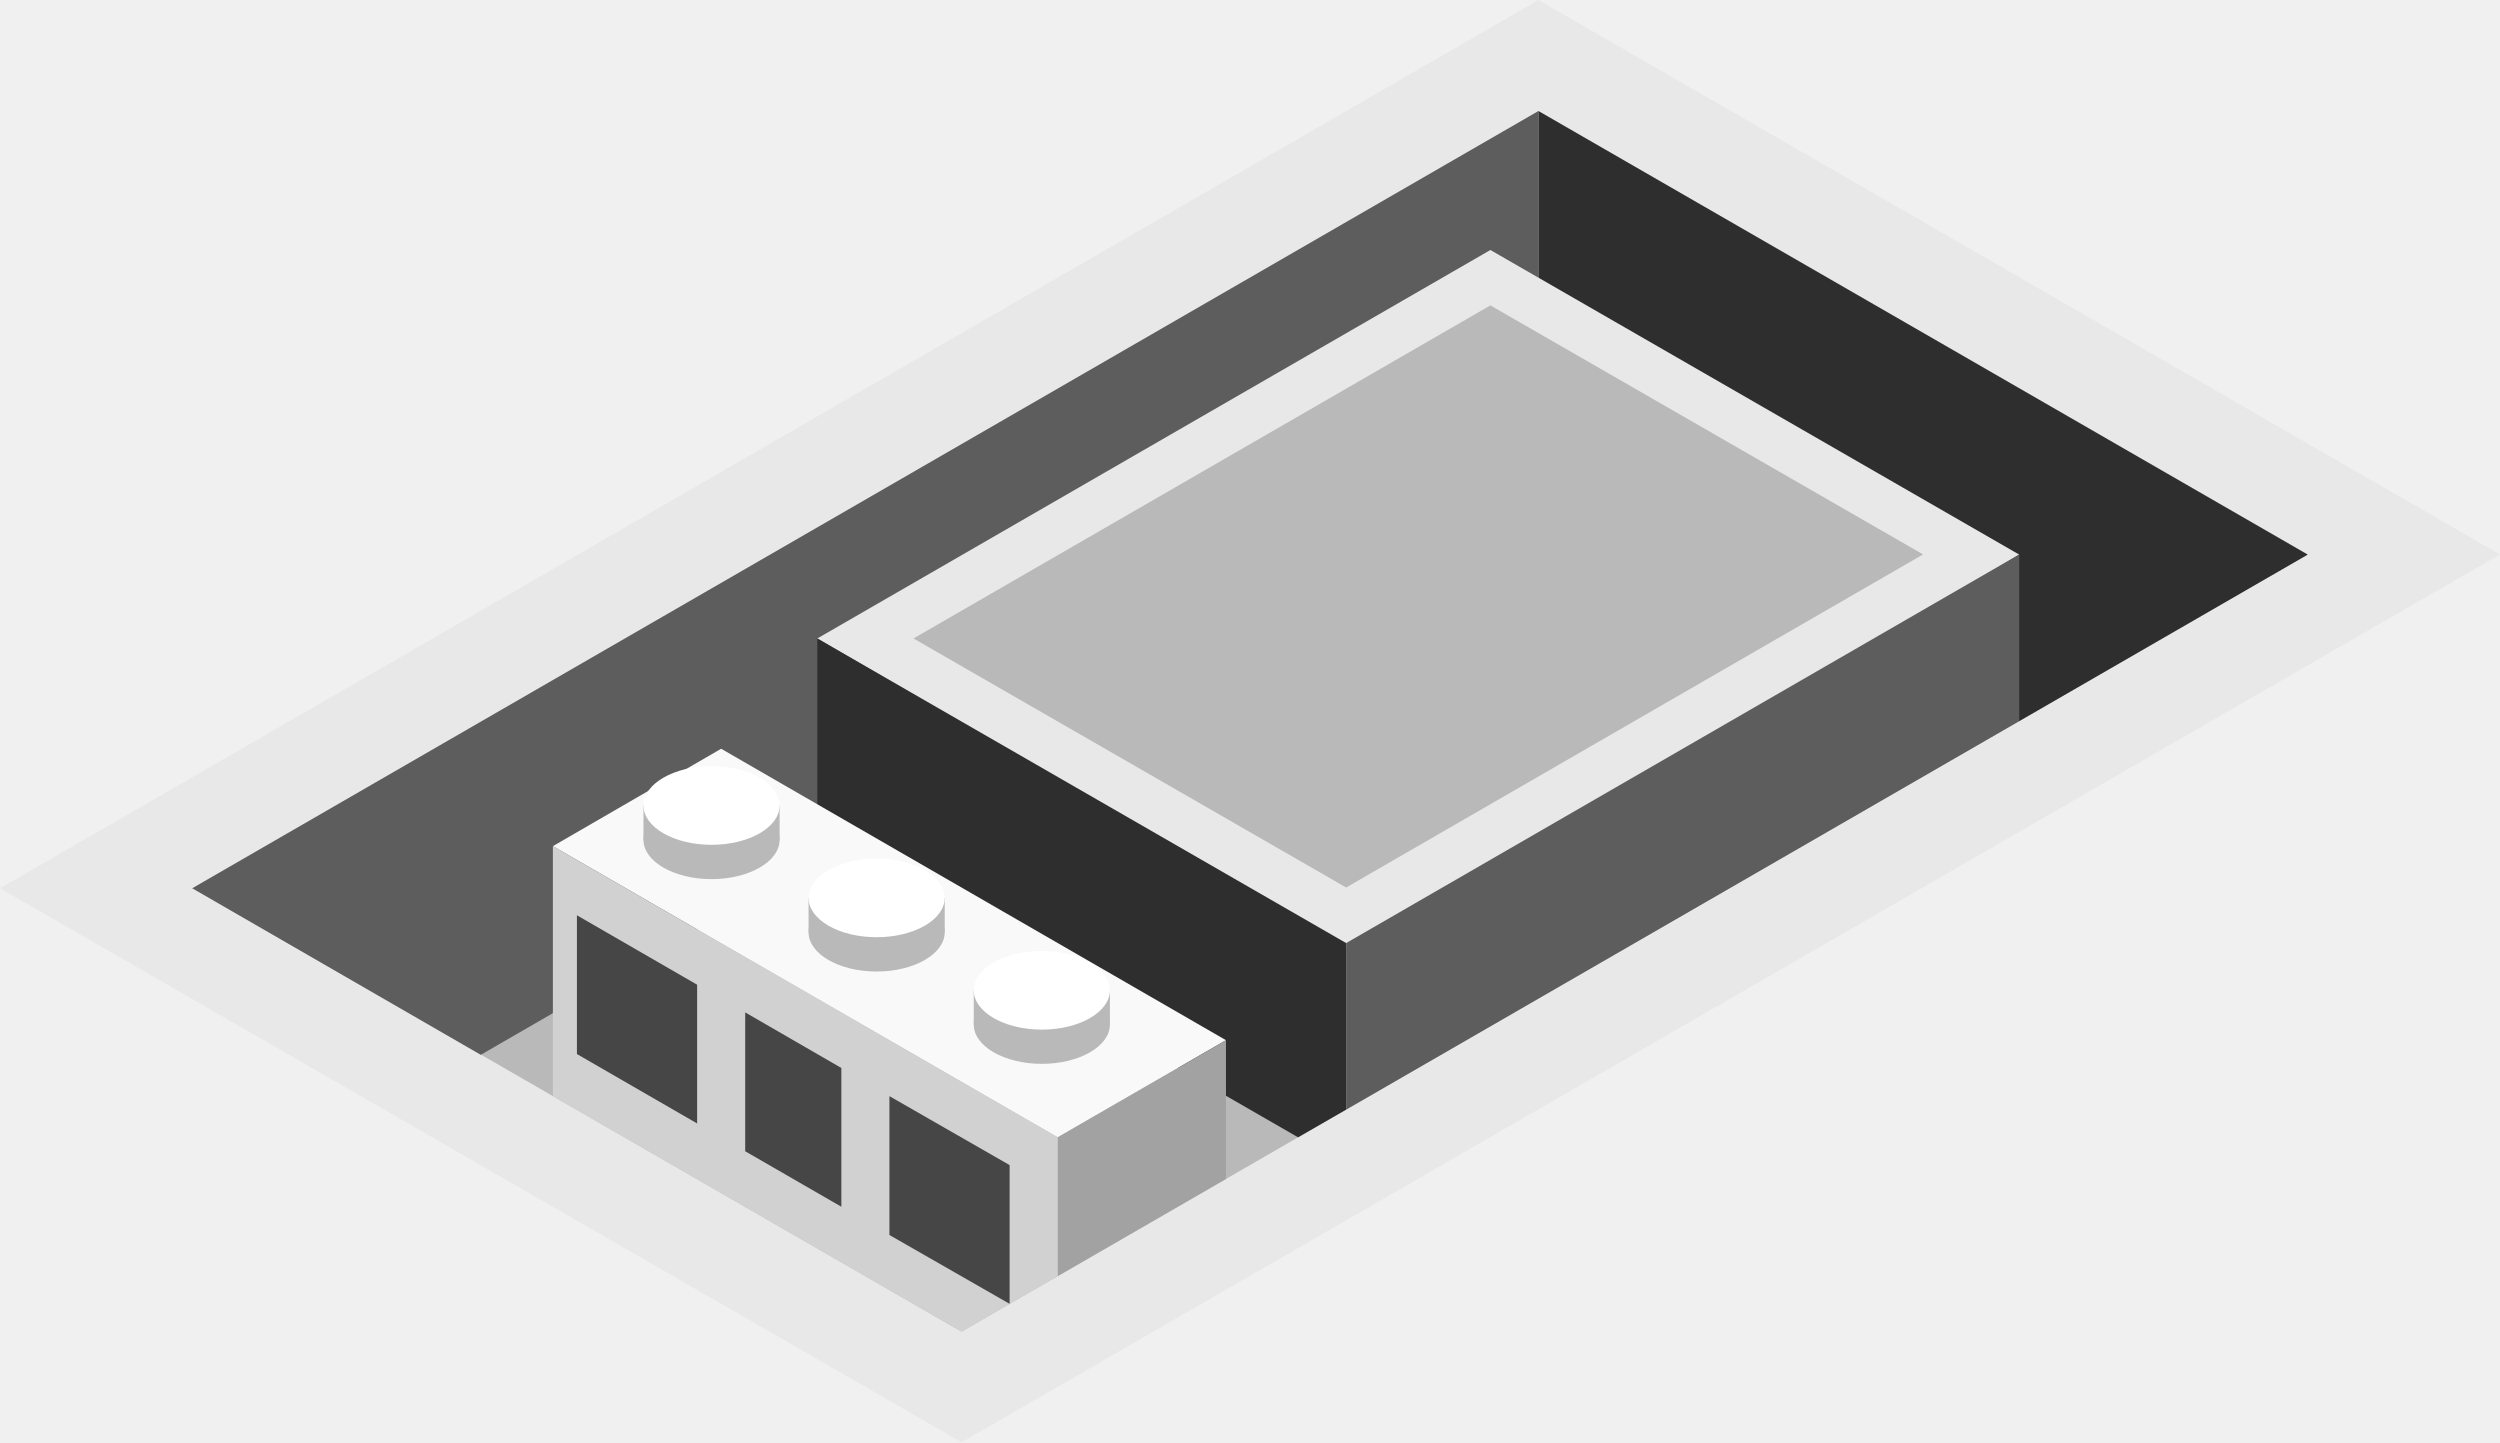
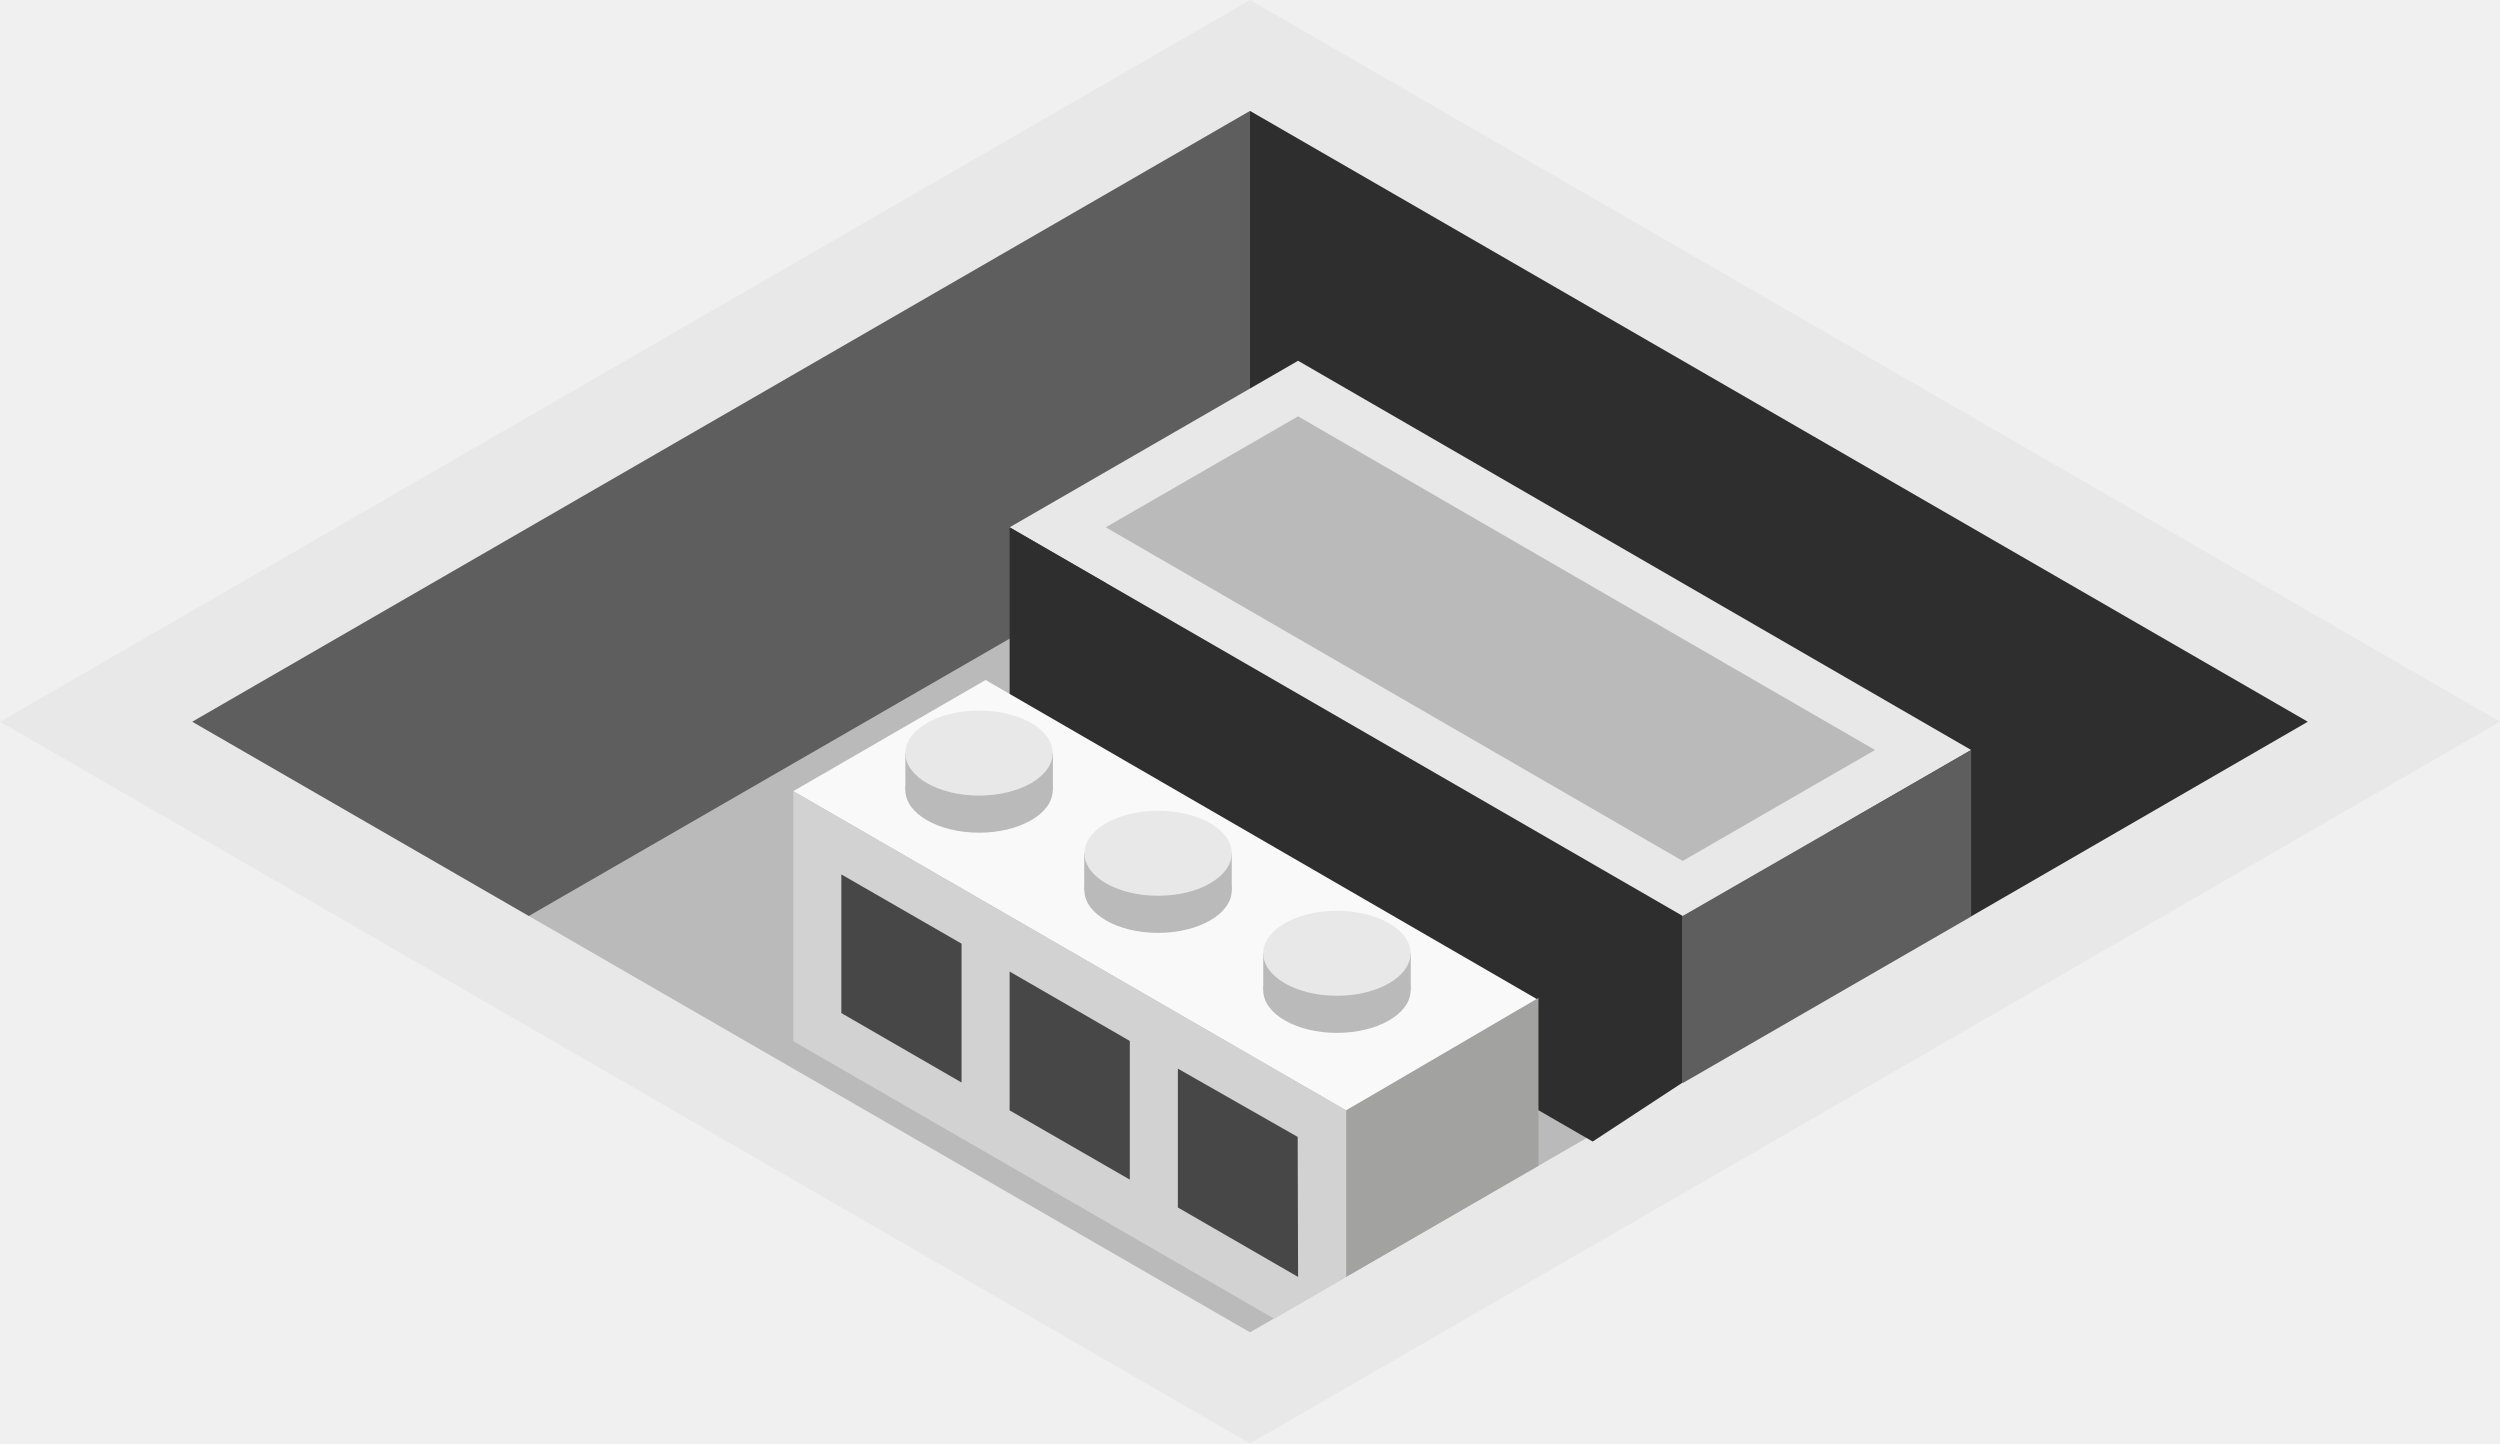
- <svg xmlns="http://www.w3.org/2000/svg" id="Layer_1" data-name="Layer 1" viewBox="0 0 260 150.03">
+ <svg xmlns="http://www.w3.org/2000/svg" id="Layer_1" data-name="Layer 1" viewBox="0 0 130 75.06">
  <defs>
-     <style>
-             .top-light{fill:#e8e8e8;}
-             .top-prim{fill:#b9b9b9;}
-             .exterior-L-prim{fill:#2e2e2e;}
-             .exterior-R-prim{fill:#5d5d5d;}
-             .cls-1{fill:#f9f9f9;}
-             .cls-2{fill:#a2a2a2;}
-             .cls-3{fill:#d1d1d1;}
-             .cls-4{fill:#464646;}
-             .cls-5{fill:#fff;}
-         </style>
+     <style>.top-light{fill:#e9e8e8;}.top-prim{fill:#bababa;}.exterior-L-prim{fill:#2e2e2e;}.exterior-R-prim{fill:#5e5e5e;}.cls-1{fill:#f9f9fa;}.cls-2{fill:#a2a2a1;}.cls-3{fill:#d2d2d2;}.cls-4{fill:#474747;}</style>
  </defs>
  <g id="Group">
+     <path id="top-T2" class="top-light" d="M65,0l65,37.53L65,75.06,0,37.53Z" />
+     <path id="top-T2-2" data-name="top-T2" class="top-prim" d="M65,5.77l55,31.76L65,69.28,10,37.53Z" />
+     <path id="Path" class="exterior-L-prim" d="M65,5.77V26l37.5,21.65L120,37.53Z" />
+     <path id="Path-2" data-name="Path" class="exterior-R-prim" d="M65,5.77V26L27.5,47.63,10,37.53Z" />
+     <path id="Path-3" data-name="Path" class="top-light" d="M52.5,27.42l15-8.66L102.5,39l-15,8.66Z" />
+     <path id="Path-4" data-name="Path" class="exterior-L-prim" d="M52.5,27.42V41.86l30.32,17.5,4.68-3.07V47.63Z" />
+     <path id="Path-5" data-name="Path" class="exterior-R-prim" d="M102.5,39v8.66l-15,8.66V47.63Z" />
+     <path id="Path-6" data-name="Path" class="top-prim" d="M57.5,27.42l10-5.77L97.5,39l-10,5.77Z" />
    <g id="Group-2" data-name="Group">
-       <path id="top-T1" class="top-light" d="M160,0,260,57.66,100,150,0,92.38Z" />
-       <path id="top-T2" class="top-prim" d="M160,11.55l80,46.11L100,138.49,20,92.38Z" />
-       <path id="Path" class="exterior-L-prim" d="M160,11.55V46.19L210,75l30-17.32Z" />
-       <path id="Path-2" data-name="Path" class="exterior-R-prim" d="M160,11.55V46.19L50,109.7,20,92.38Z" />
-       <path id="Path-3" data-name="Path" class="top-light" d="M85,66.4,155,26l55,31.68L141.54,99.41Z" />
-       <path id="Path-4" data-name="Path" class="exterior-L-prim" d="M85,66.4V89.49l50,28.79,5-2.88V98.08Z" />
-       <path id="Path-5" data-name="Path" class="exterior-R-prim" d="M210,57.66V75L140,115.4V98.08Z" />
-       <path id="Path-6" data-name="Path" class="top-prim" d="M95,66.4l60-34.64,45,25.9L140,92.3Z" />
+       <path id="Path-7" data-name="Path" class="cls-1" d="M80,52,70,57.74,41.25,41.14l10-5.78Z" />
+       <path id="Path-8" data-name="Path" class="cls-2" d="M70,57.74V66.4l10-5.78V51.89Z" />
+       <path id="Path-9" data-name="Path" class="cls-3" d="M41.25,41.14v13l25,14.43L70,66.4V57.74Z" />
+       <path id="Path-10" data-name="Path" class="cls-4" d="M67.48,59.12l-6.23-3.55v7.22L67.5,66.4Z" />
+       <path id="Path-11" data-name="Path" class="cls-4" d="M58.75,54.13,52.5,50.52v7.22l6.25,3.6Z" />
+       <path id="Path-12" data-name="Path" class="cls-4" d="M50,49.07l-6.25-3.6v7.21L50,56.29Z" />
      <g id="Group-3" data-name="Group">
-         <path id="Path-7" data-name="Path" class="cls-1" d="M127.5,108.18,110,118.28,57.5,88,75,77.87Z" />
-         <path id="Path-8" data-name="Path" class="cls-2" d="M110,118.28v14.44l17.5-10.11V108.18Z" />
-         <path id="Path-9" data-name="Path" class="cls-3" d="M57.5,88v26L100,138.49l10-5.77V118.28Z" />
-         <path id="Path-10" data-name="Path" class="cls-4" d="M105,121.17,92.5,114v14.44L105,135.6Z" />
-         <path id="Path-11" data-name="Path" class="cls-4" d="M87.5,111.07l-10-5.78v14.44l10,5.77Z" />
-         <path id="Path-12" data-name="Path" class="cls-4" d="M72.5,102.41,60,95.19v14.43l12.5,7.22Z" />
-         <g id="Group-4" data-name="Group">
-           <ellipse id="Ellipse" class="top-prim" cx="108.35" cy="106.55" rx="7.08" ry="4.09" />
-           <rect id="Rectangle" class="top-prim" x="101.27" y="102.99" width="14.16" height="3.56" />
-           <ellipse id="Ellipse-2" data-name="Ellipse" class="cls-5" cx="108.35" cy="102.99" rx="7.08" ry="4.09" />
-         </g>
-         <g id="Group-5" data-name="Group">
-           <ellipse id="Ellipse-3" data-name="Ellipse" class="top-prim" cx="91.17" cy="96.95" rx="7.08" ry="4.09" />
-           <rect id="Rectangle-2" data-name="Rectangle" class="top-prim" x="84.09" y="93.38" width="14.16" height="3.56" />
-           <ellipse id="Ellipse-4" data-name="Ellipse" class="cls-5" cx="91.17" cy="93.38" rx="7.08" ry="4.09" />
-         </g>
-         <g id="Group-6" data-name="Group">
-           <ellipse id="Ellipse-5" data-name="Ellipse" class="top-prim" cx="74" cy="87.34" rx="7.08" ry="4.09" />
-           <rect id="Rectangle-3" data-name="Rectangle" class="top-prim" x="66.92" y="83.77" width="14.16" height="3.56" />
-           <ellipse id="Ellipse-6" data-name="Ellipse" class="cls-5" cx="74" cy="83.77" rx="7.08" ry="4.09" />
-         </g>
+         <ellipse id="Ellipse" class="top-prim" cx="69.52" cy="51.5" rx="3.83" ry="2.21" />
+         <rect id="Rectangle" class="top-prim" x="65.69" y="49.57" width="7.67" height="1.93" />
+         <ellipse id="Ellipse-2" data-name="Ellipse" class="top-light" cx="69.52" cy="49.57" rx="3.83" ry="2.21" />
+       </g>
+       <g id="Group-4" data-name="Group">
+         <ellipse id="Ellipse-3" data-name="Ellipse" class="top-prim" cx="60.22" cy="46.3" rx="3.83" ry="2.21" />
+         <rect id="Rectangle-2" data-name="Rectangle" class="top-prim" x="56.38" y="44.37" width="7.67" height="1.93" />
+         <ellipse id="Ellipse-4" data-name="Ellipse" class="top-light" cx="60.22" cy="44.37" rx="3.83" ry="2.21" />
+       </g>
+       <g id="Group-5" data-name="Group">
+         <ellipse id="Ellipse-5" data-name="Ellipse" class="top-prim" cx="50.91" cy="41.09" rx="3.83" ry="2.21" />
+         <rect id="Rectangle-3" data-name="Rectangle" class="top-prim" x="47.08" y="39.16" width="7.67" height="1.93" />
+         <ellipse id="Ellipse-6" data-name="Ellipse" class="top-light" cx="50.91" cy="39.16" rx="3.83" ry="2.21" />
      </g>
    </g>
  </g>
</svg>
